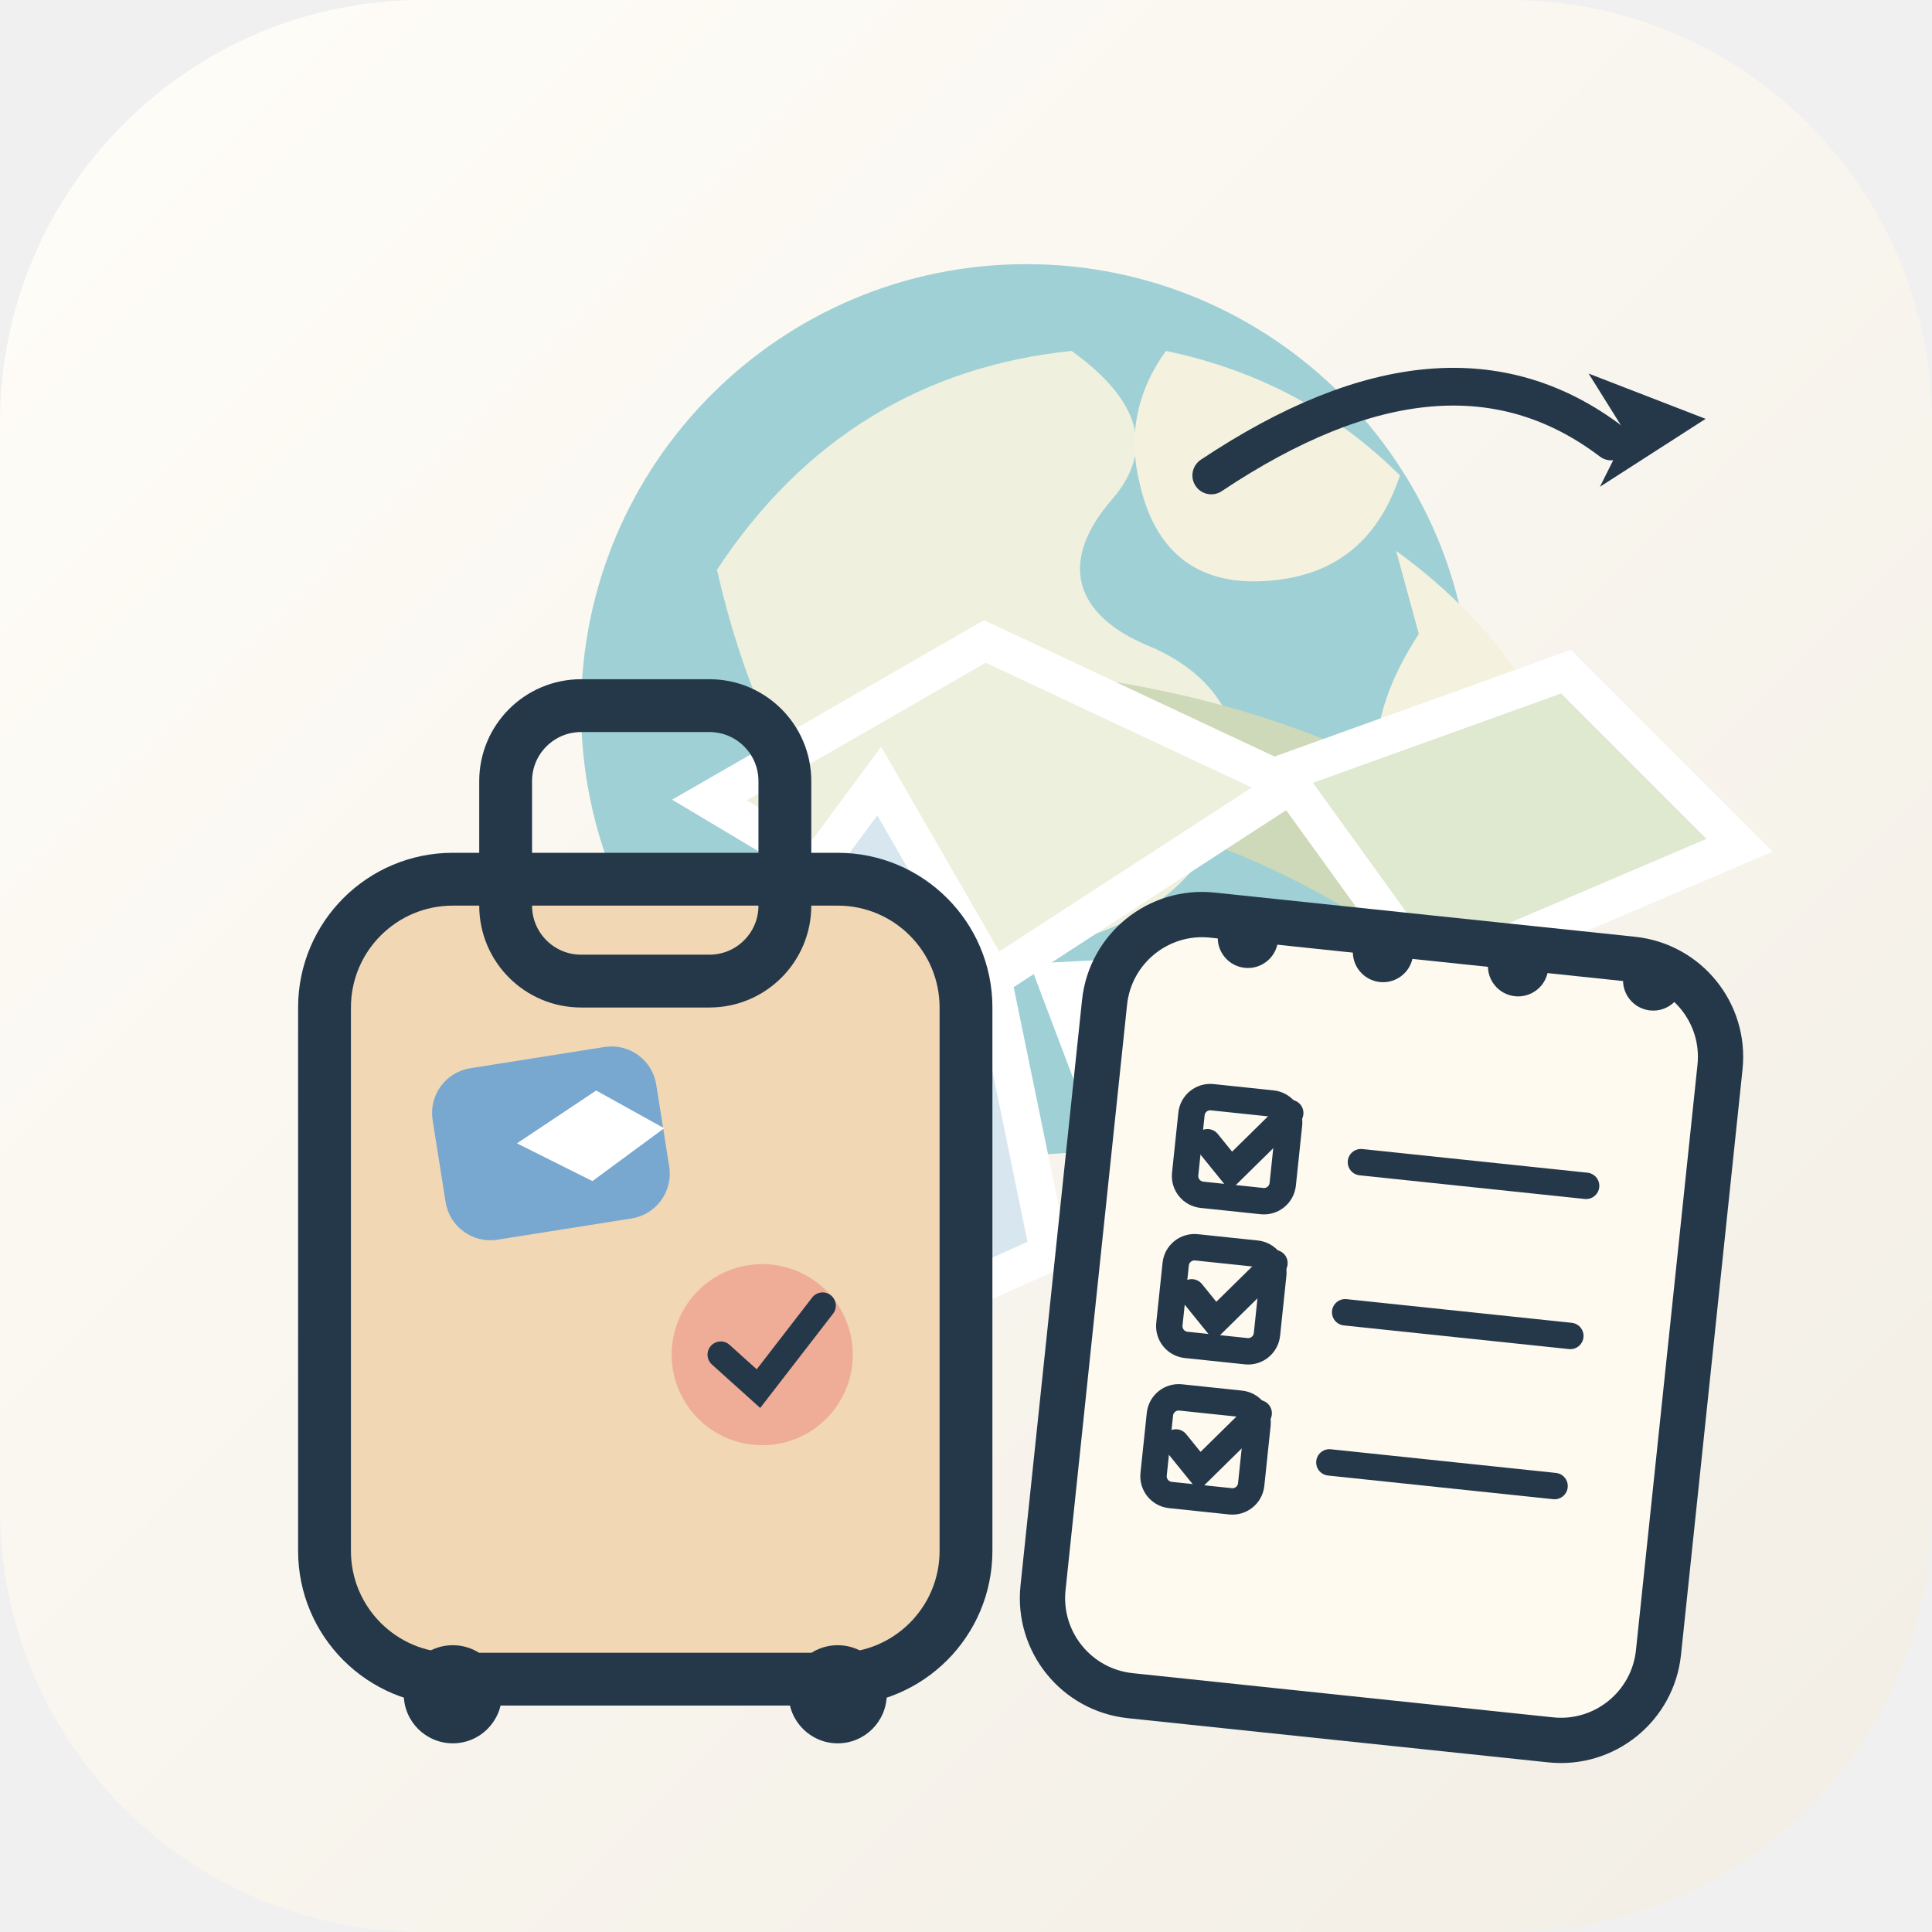
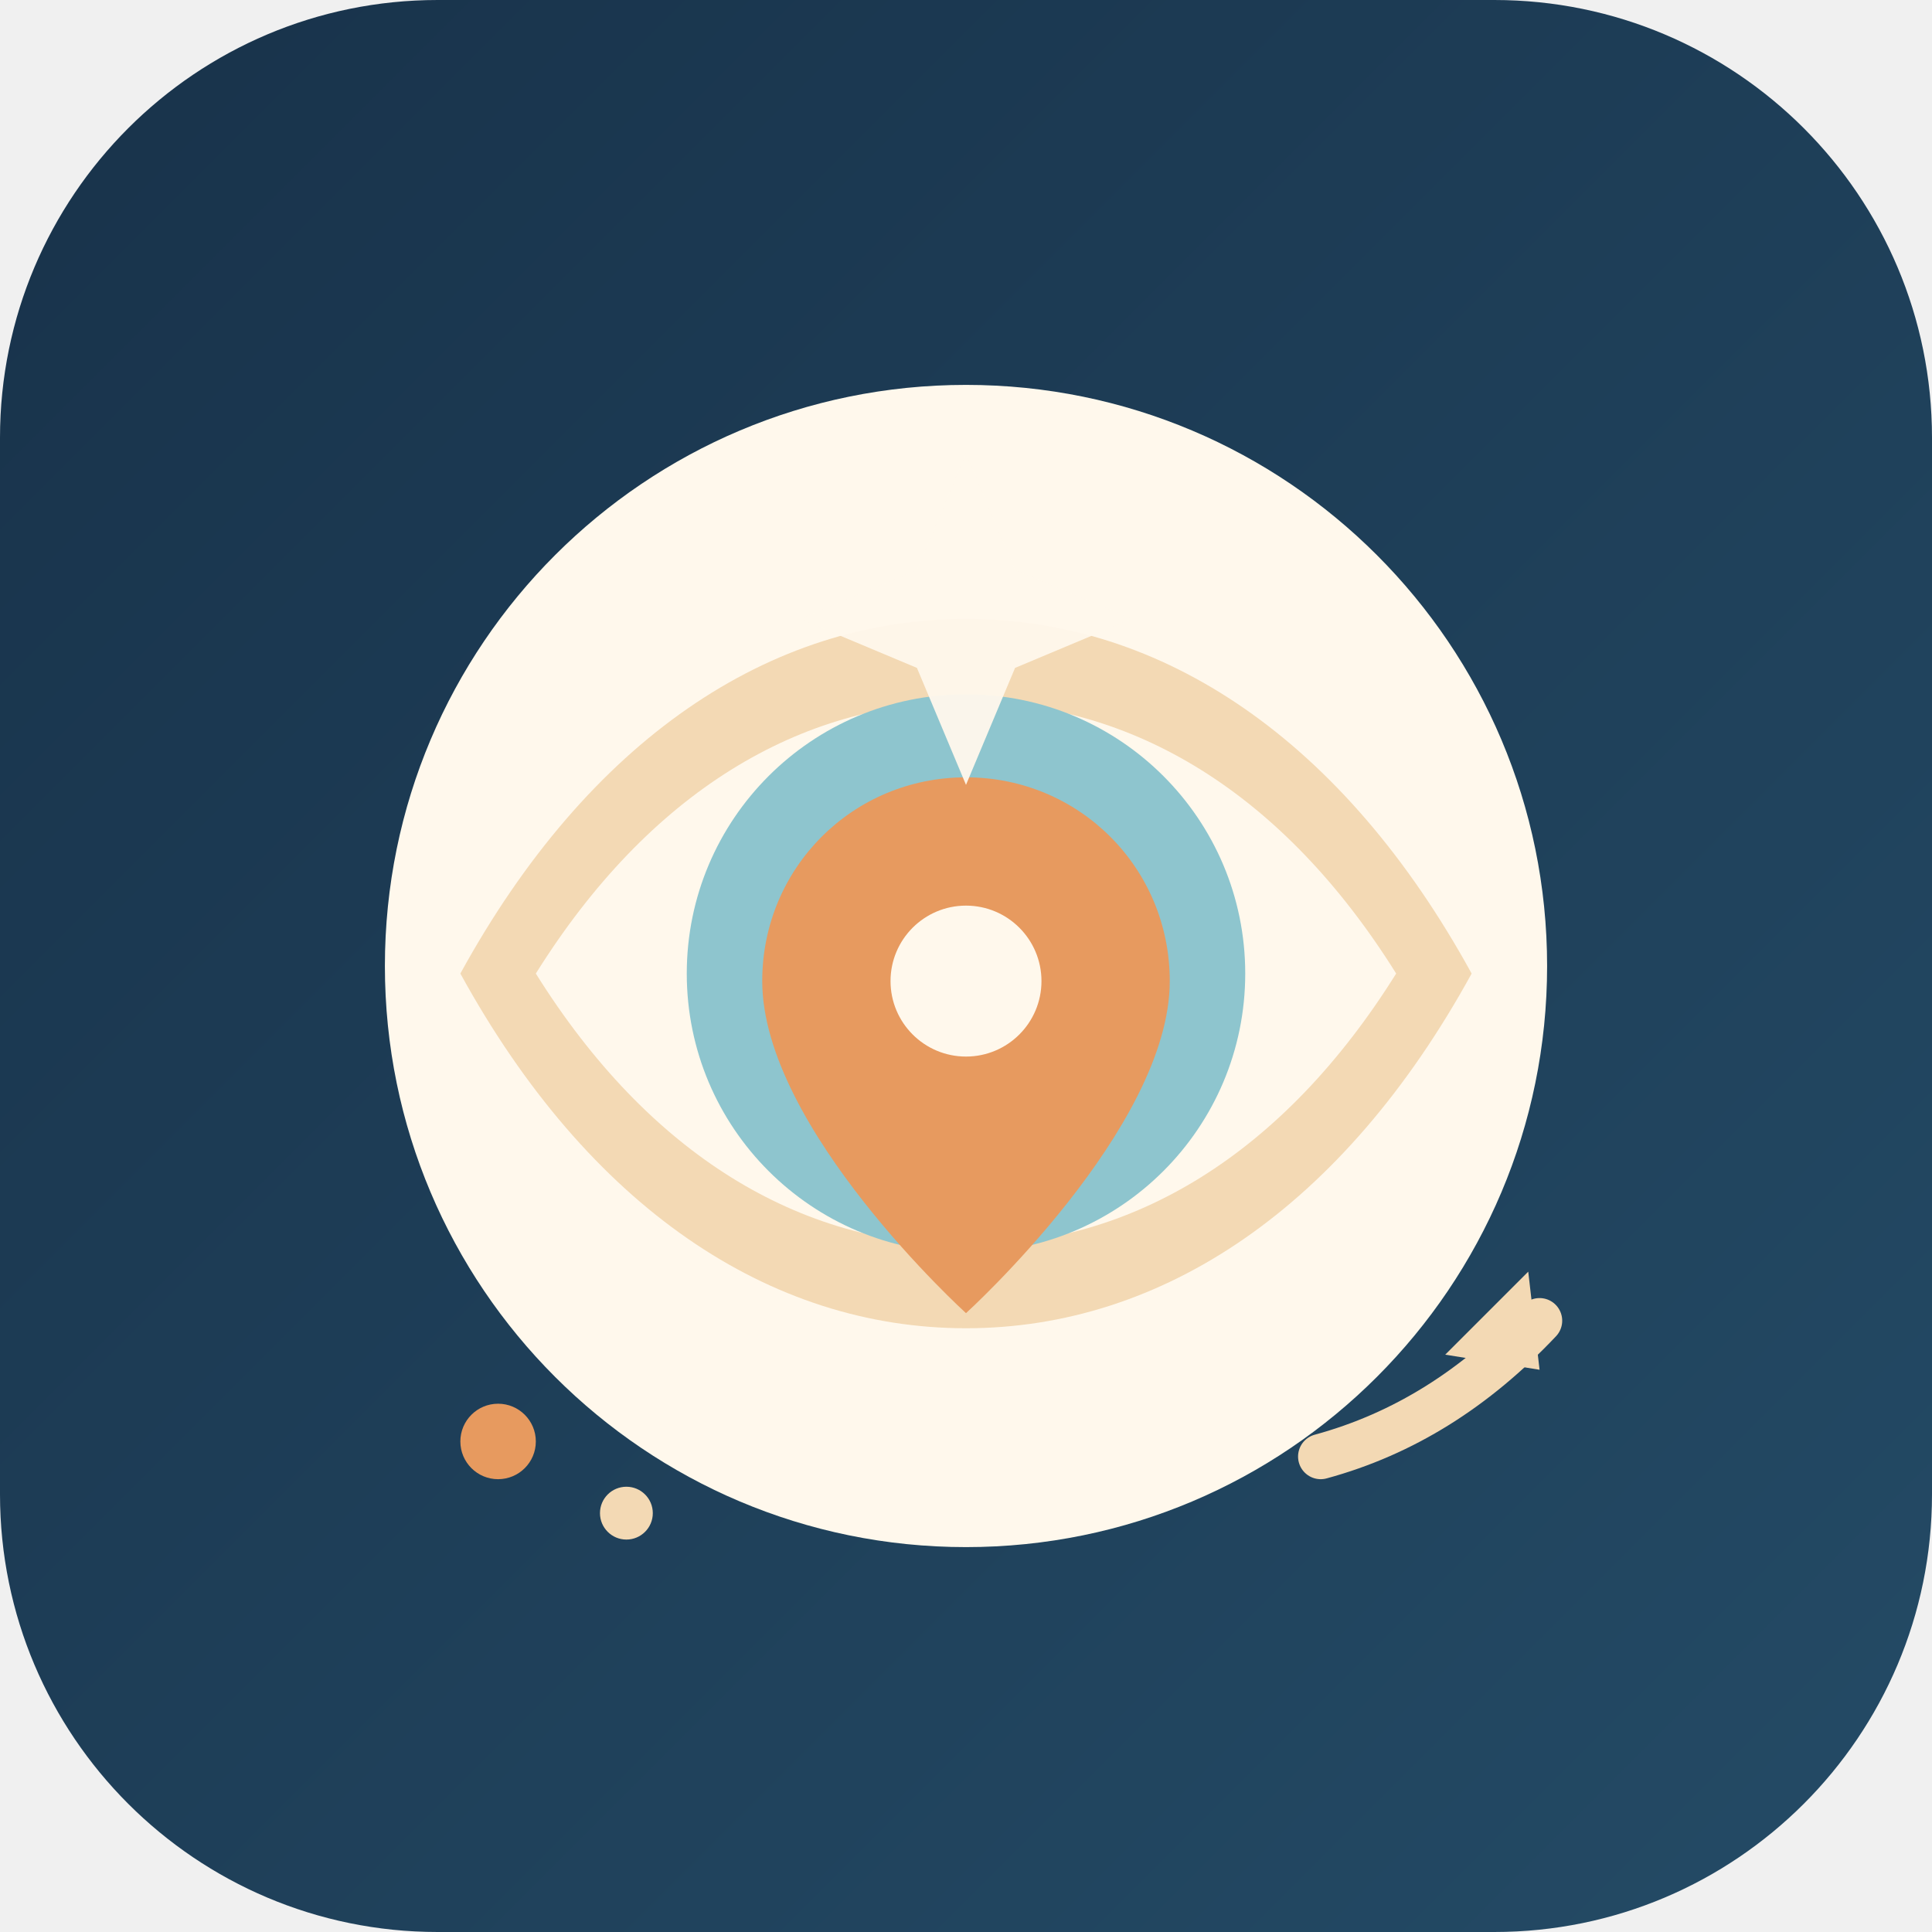
<svg xmlns="http://www.w3.org/2000/svg" viewBox="0 0 512 512">
  <defs>
    <linearGradient id="bg" x1="0" y1="0" x2="1" y2="1">
-       <stop offset="0" stop-color="#fffdf8" />
-       <stop offset="1" stop-color="#f2eee5" />
+       <stop offset="0" stop-color="#18324A" />
+       <stop offset="1" stop-color="#244B66" />
    </linearGradient>
  </defs>
-   <rect width="512" height="512" rx="112" fill="url(#bg)" />
-   <circle cx="272" cy="188" r="118" fill="#9fd0d5" />
-   <path d="M190 151c23-35 55-54 94-58 18 13 22 26 11 39-15 17-10 31 9 39 22 9 30 28 19 49-9 18-27 29-53 32-40-10-67-44-80-101z" fill="#f4f1df" opacity=".95" />
-   <path d="M309 93c24 5 45 16 62 33-6 18-18 27-36 28-18 1-29-8-33-26-3-12-1-24 7-35z" fill="#f4f1df" />
-   <path d="M370 146c29 21 47 49 52 83-17 11-32 10-46-3-15-15-15-35 0-58l-6-22z" fill="#f4f1df" />
-   <path d="M291 180c46 7 84 23 115 48l-31 25c-27-20-57-33-91-40z" fill="#cdd9b8" />
-   <path d="M188 212l73-42 81 38-77 50z" fill="#edf0dd" stroke="#ffffff" stroke-width="10" />
-   <path d="M340 205l75-27 46 46-82 35z" fill="#dfe9d0" stroke="#ffffff" stroke-width="10" />
-   <path d="M233 207l30 52 15 73-71 32-45-61z" fill="#d7e6ef" stroke="#ffffff" stroke-width="10" />
-   <path d="M280 260l99-5 30 71-101 8z" fill="#c8dde7" stroke="#ffffff" stroke-width="10" />
-   <g transform="translate(86 181)">
-     <rect x="0" y="52" width="170" height="212" rx="34" fill="#f1d7b4" stroke="#24384a" stroke-width="14" />
-     <rect x="48" y="6" width="74" height="73" rx="20" fill="none" stroke="#24384a" stroke-width="14" />
-     <rect x="30" y="99" width="60" height="46" rx="12" fill="#78a8cf" transform="rotate(-9 60 122)" />
-     <path d="M51 122l21-14 18 10-19 14z" fill="#fff" />
-     <circle cx="116" cy="178" r="24" fill="#efad98" />
-     <path d="M105 178l10 9 17-22" fill="none" stroke="#24384a" stroke-width="7" stroke-linecap="round" />
-     <circle cx="34" cy="268" r="13" fill="#24384a" />
-     <circle cx="136" cy="268" r="13" fill="#24384a" />
-   </g>
-   <g transform="translate(284 248) rotate(6 84 105)">
-     <rect x="0" y="0" width="164" height="208" rx="26" fill="#fffaf0" stroke="#24384a" stroke-width="12" />
-     <g stroke="#24384a" stroke-width="7" fill="none" stroke-linecap="round">
-       <rect x="26" y="48" width="26" height="26" rx="5" />
-       <path d="M31 60l7 7 14-17" />
-       <rect x="26" y="88" width="26" height="26" rx="5" />
-       <path d="M31 100l7 7 14-17" />
-       <rect x="26" y="128" width="26" height="26" rx="5" />
-       <path d="M31 140l7 7 14-17" />
-       <path d="M72 61h60M72 101h60M72 141h60" />
-     </g>
-     <circle cx="36" cy="5" r="8" fill="#24384a" />
-     <circle cx="72" cy="5" r="8" fill="#24384a" />
-     <circle cx="108" cy="5" r="8" fill="#24384a" />
-     <circle cx="144" cy="5" r="8" fill="#24384a" />
-   </g>
-   <path d="M321 126c42-28 77-31 106-9" fill="none" stroke="#24384a" stroke-width="10" stroke-linecap="round" />
-   <path d="M421 99l31 12-28 18 7-14z" fill="#24384a" />
+   <rect width="512" height="512" rx="116" fill="url(#bg)" />
+   <circle cx="256" cy="256" r="154" fill="#FFF8EC" />
+   <path d="M122 258c34-62 82-94 134-94s100 32 134 94c-34 62-82 94-134 94s-100-32-134-94z" fill="#F3D9B4" />
+   <path d="M142 258c30-48 70-72 114-72s84 24 114 72c-30 48-70 72-114 72s-84-24-114-72z" fill="#FFF8EC" />
+   <circle cx="256" cy="258" r="74" fill="#8EC5CE" />
+   <path d="M256 206c30 0 54 24 54 54 0 39-54 88-54 88s-54-49-54-88c0-30 24-54 54-54z" fill="#E79A5F" />
+   <circle cx="256" cy="260" r="20" fill="#FFF8EC" />
+   <path d="M256 120l13 31 31 13-31 13-13 31-13-31-31-13 31-13z" fill="#FFF8EC" opacity=".95" />
+   <circle cx="132" cy="382" r="10" fill="#E79A5F" />
+   <circle cx="166" cy="401" r="7" fill="#F3D9B4" />
+   <path d="M350 386c22-6 41-18 58-36" fill="none" stroke="#F3D9B4" stroke-width="12" stroke-linecap="round" />
+   <path d="M405 337l3 26-25-4z" fill="#F3D9B4" />
</svg>
